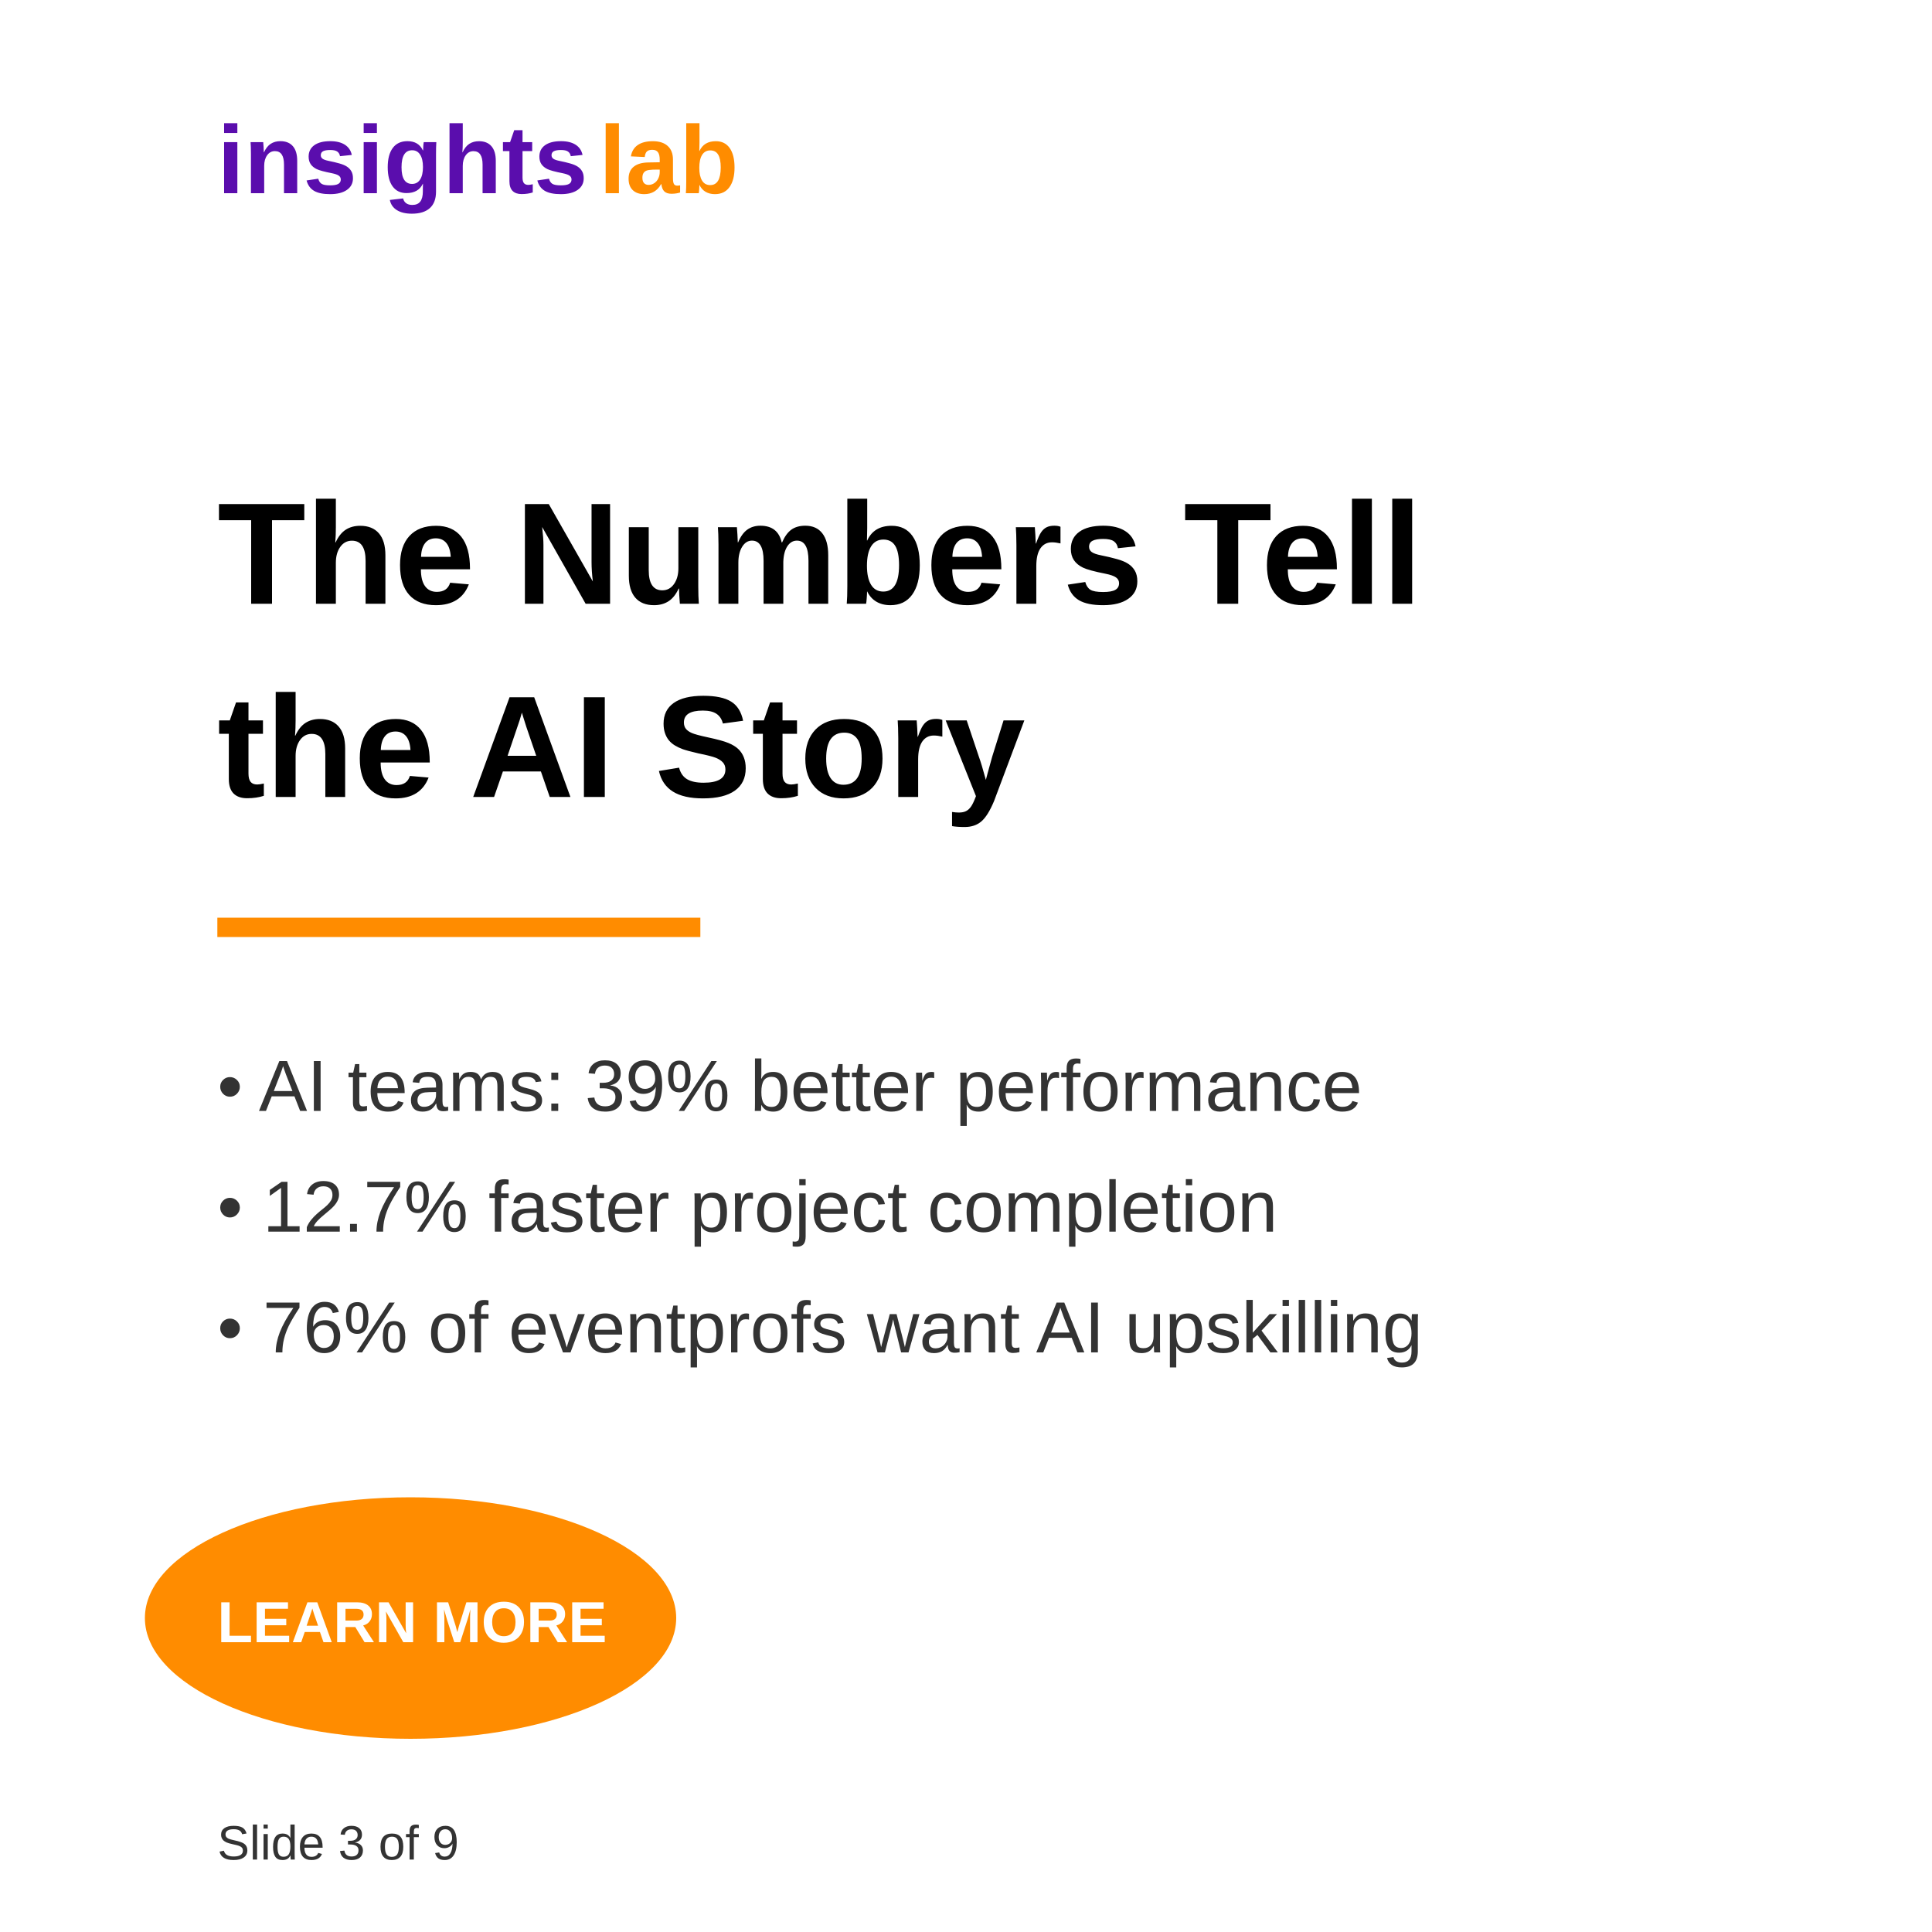
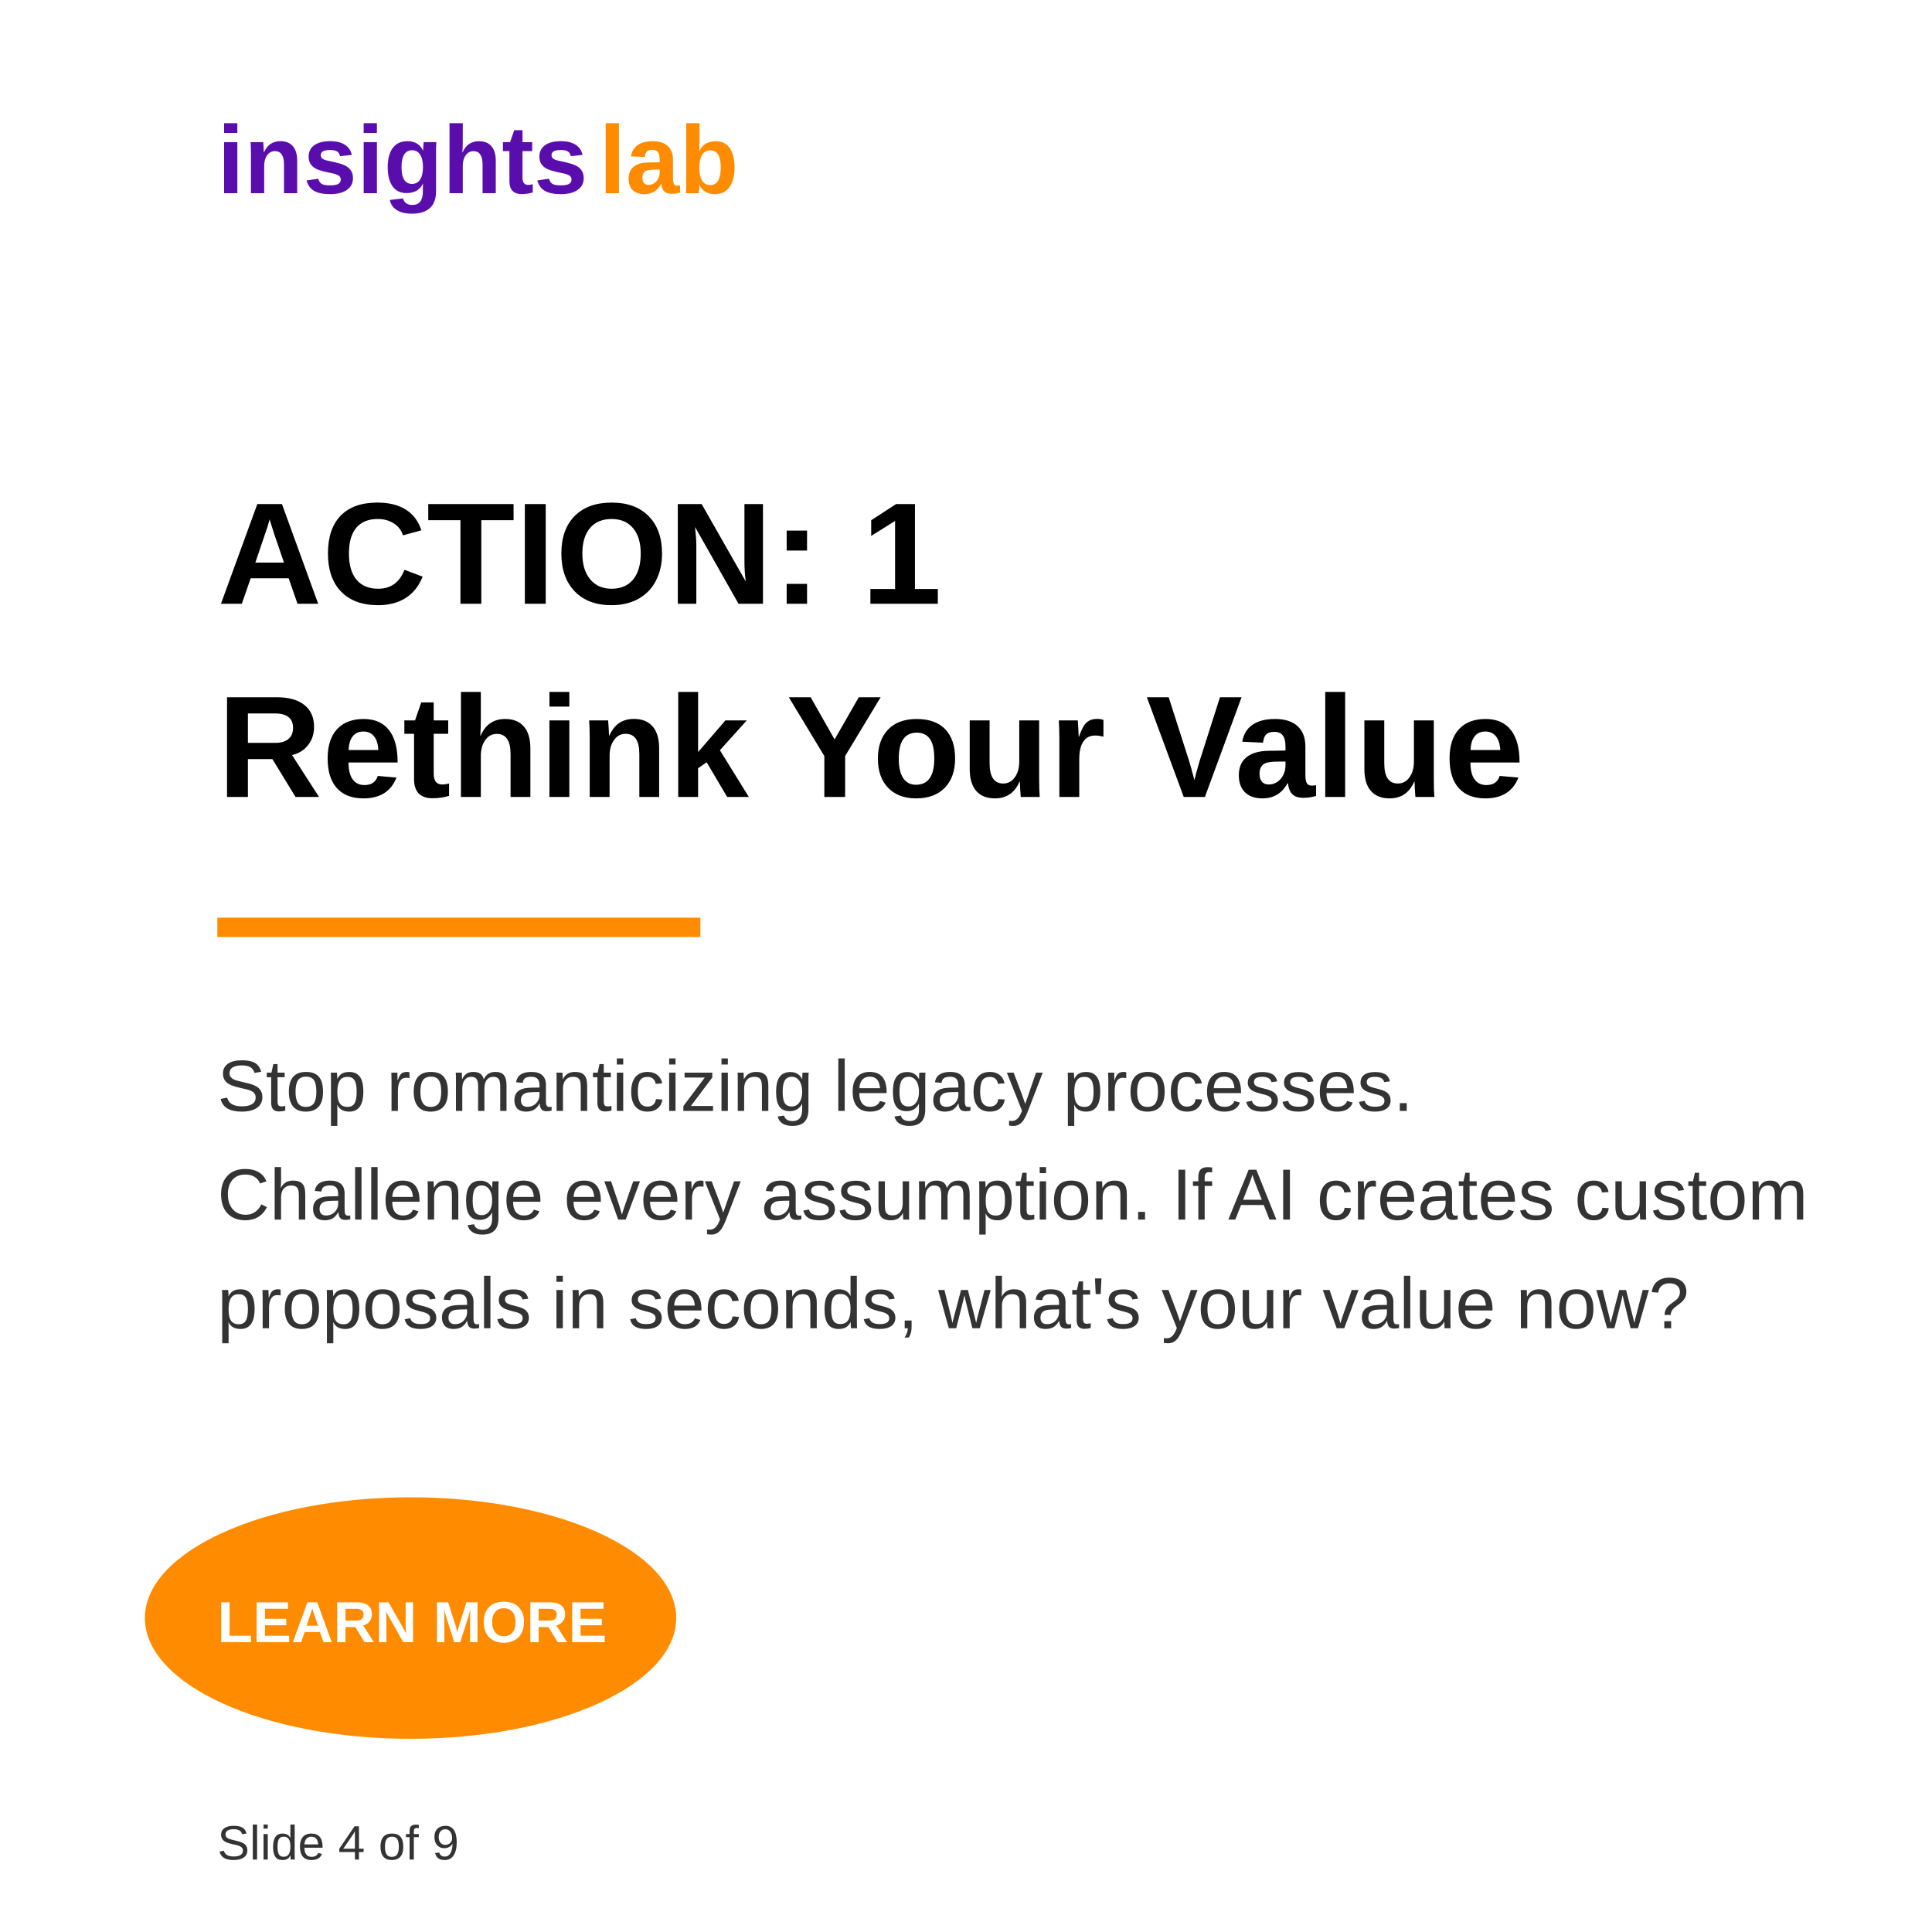
<svg xmlns="http://www.w3.org/2000/svg" width="800" height="800" viewBox="0 0 800 800">
  <rect width="800" height="800" fill="#ffffff" />
  <text x="90" y="80" font-family="Arial, sans-serif" font-weight="bold" font-size="40" fill="#5a0dad">insights</text>
  <text x="248" y="80" font-family="Arial, sans-serif" font-weight="bold" font-size="40" fill="#ff8c00">lab</text>
-   <text x="90" y="250" font-family="Arial, sans-serif" font-weight="bold" font-size="60" fill="#000000">The Numbers Tell</text>
-   <text x="90" y="330" font-family="Arial, sans-serif" font-weight="bold" font-size="60" fill="#000000">the AI Story</text>
+   <text x="90" y="250" font-family="Arial, sans-serif" font-weight="bold" font-size="60" fill="#000000">ACTION: 1</text>
+   <text x="90" y="330" font-family="Arial, sans-serif" font-weight="bold" font-size="60" fill="#000000">Rethink Your Value</text>
  <rect x="90" y="380" width="200" height="8" fill="#ff8c00" />
-   <text x="90" y="460" font-family="Arial, sans-serif" font-size="30" fill="#333333">• AI teams: 39% better performance</text>
-   <text x="90" y="510" font-family="Arial, sans-serif" font-size="30" fill="#333333">• 12.7% faster project completion</text>
-   <text x="90" y="560" font-family="Arial, sans-serif" font-size="30" fill="#333333">• 76% of eventprofs want AI upskilling</text>
+   <text x="90" y="460" font-family="Arial, sans-serif" font-size="30" fill="#333333">Stop romanticizing legacy processes.</text>
+   <text x="90" y="505" font-family="Arial, sans-serif" font-size="30" fill="#333333">Challenge every assumption. If AI creates custom</text>
+   <text x="90" y="550" font-family="Arial, sans-serif" font-size="30" fill="#333333">proposals in seconds, what's your value now?</text>
  <ellipse cx="170" cy="670" rx="110" ry="50" fill="#ff8c00" />
  <text x="90" y="680" font-family="Arial, sans-serif" font-weight="bold" font-size="24" fill="white">LEARN MORE</text>
-   <text x="90" y="770" font-family="Arial, sans-serif" font-size="20" fill="#333333">Slide 3 of 9</text>
+   <text x="90" y="770" font-family="Arial, sans-serif" font-size="20" fill="#333333">Slide 4 of 9</text>
</svg>
